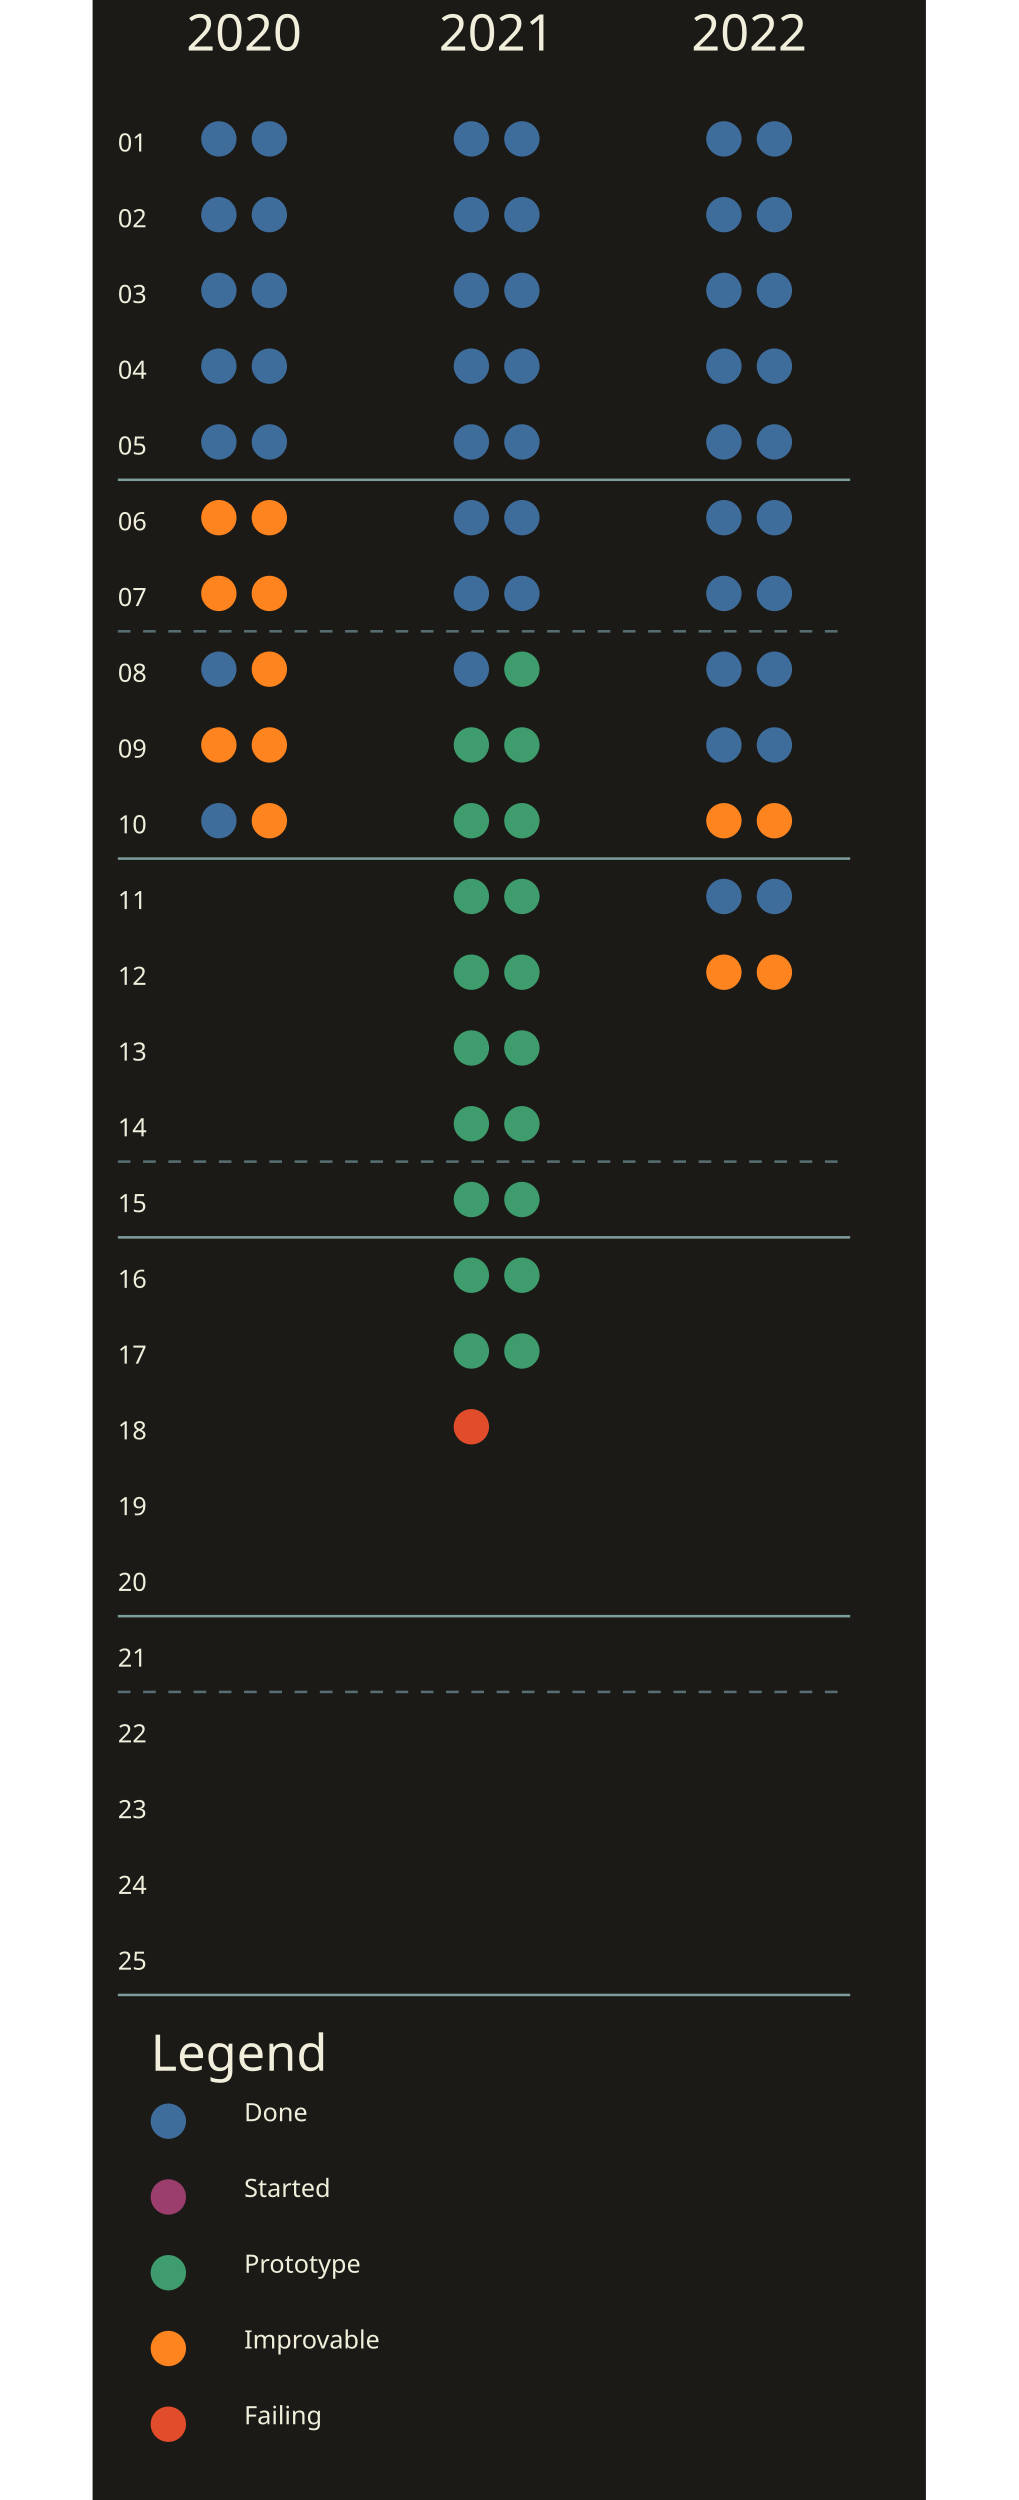
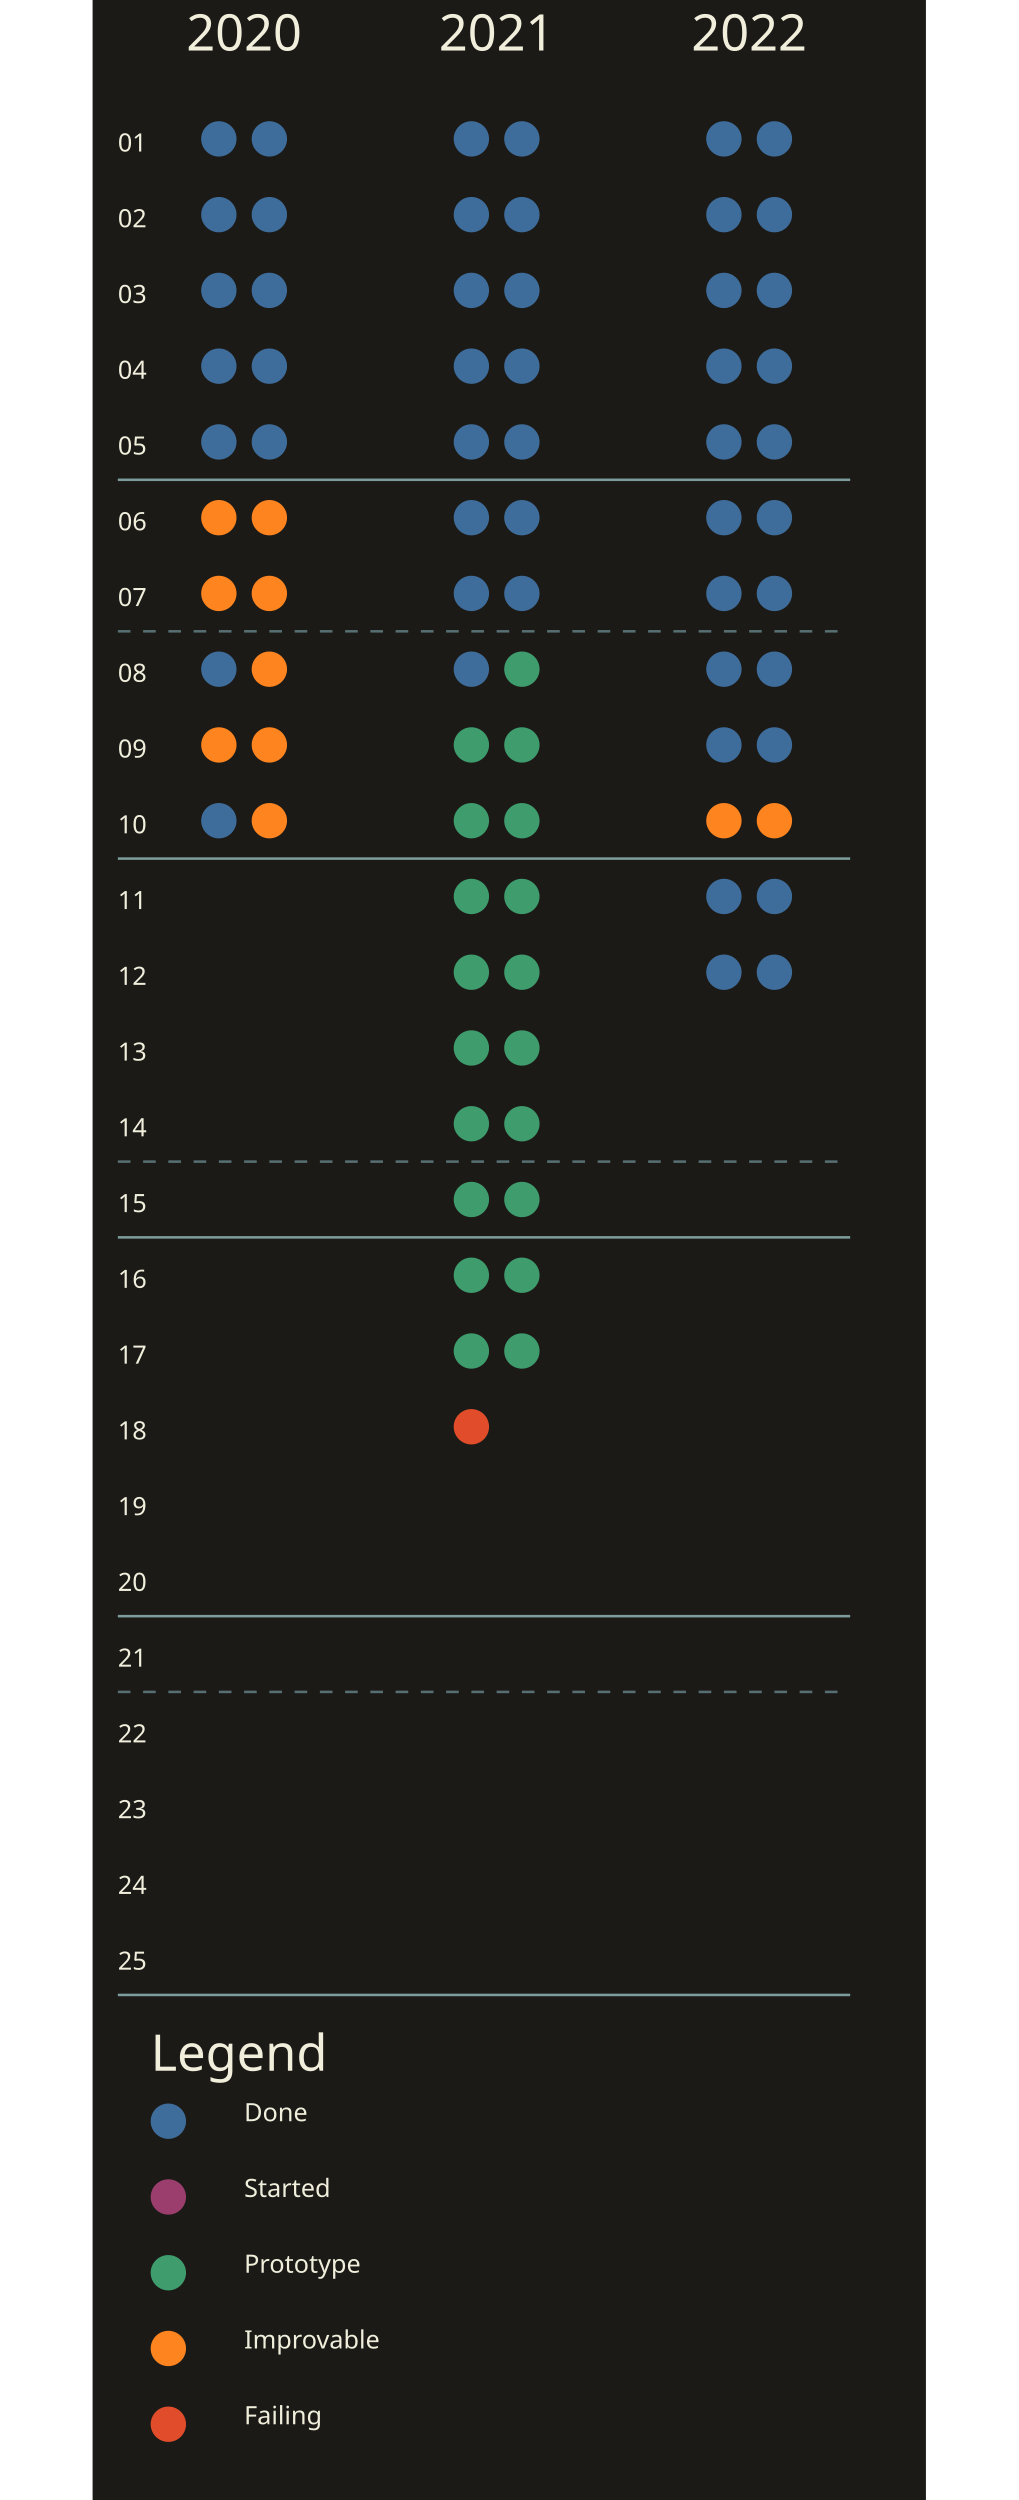
<svg xmlns="http://www.w3.org/2000/svg" height="810" style="font-family: 'Recursive', sans-serif;" viewBox="0 0 330 990" width="330">
  <defs>
    <style>
@font-face {
    font-family: 'Recursive';
    src: url('https://fonts.googleapis.com/css2?family=Recursive:wght,CASL@500,1&amp;display=swap');
  }
</style>
  </defs>
  <rect fill="#1b1a17" height="100%" width="100%" />
  <text fill="#F1EFDC" font-size="20" text-anchor="middle" x="60" y="20">
2020
</text>
  <circle cx="50" cy="55" fill="#3e6d9c" r="7" />
  <circle cx="70" cy="55" fill="#3e6d9c" r="7" />
  <circle cx="50" cy="85" fill="#3e6d9c" r="7" />
  <circle cx="70" cy="85" fill="#3e6d9c" r="7" />
  <circle cx="50" cy="115" fill="#3e6d9c" r="7" />
  <circle cx="70" cy="115" fill="#3e6d9c" r="7" />
  <circle cx="50" cy="145" fill="#3e6d9c" r="7" />
  <circle cx="70" cy="145" fill="#3e6d9c" r="7" />
  <circle cx="50" cy="175" fill="#3e6d9c" r="7" />
  <circle cx="70" cy="175" fill="#3e6d9c" r="7" />
  <circle cx="50" cy="205" fill="#fd841f" r="7" />
  <circle cx="70" cy="205" fill="#fd841f" r="7" />
  <circle cx="50" cy="235" fill="#fd841f" r="7" />
  <circle cx="70" cy="235" fill="#fd841f" r="7" />
  <circle cx="50" cy="265" fill="#3e6d9c" r="7" />
  <circle cx="70" cy="265" fill="#fd841f" r="7" />
  <circle cx="50" cy="295" fill="#fd841f" r="7" />
  <circle cx="70" cy="295" fill="#fd841f" r="7" />
  <circle cx="50" cy="325" fill="#3e6d9c" r="7" />
  <circle cx="70" cy="325" fill="#fd841f" r="7" />
  <text fill="#F1EFDC" font-size="20" text-anchor="middle" x="160" y="20">
2021
</text>
  <circle cx="150" cy="55" fill="#3e6d9c" r="7" />
  <circle cx="170" cy="55" fill="#3e6d9c" r="7" />
  <circle cx="150" cy="85" fill="#3e6d9c" r="7" />
  <circle cx="170" cy="85" fill="#3e6d9c" r="7" />
  <circle cx="150" cy="115" fill="#3e6d9c" r="7" />
  <circle cx="170" cy="115" fill="#3e6d9c" r="7" />
  <circle cx="150" cy="145" fill="#3e6d9c" r="7" />
  <circle cx="170" cy="145" fill="#3e6d9c" r="7" />
  <circle cx="150" cy="175" fill="#3e6d9c" r="7" />
  <circle cx="170" cy="175" fill="#3e6d9c" r="7" />
  <circle cx="150" cy="205" fill="#3e6d9c" r="7" />
  <circle cx="170" cy="205" fill="#3e6d9c" r="7" />
  <circle cx="150" cy="235" fill="#3e6d9c" r="7" />
  <circle cx="170" cy="235" fill="#3e6d9c" r="7" />
  <circle cx="150" cy="265" fill="#3e6d9c" r="7" />
  <circle cx="170" cy="265" fill="#3e9c6d" r="7" />
  <circle cx="150" cy="295" fill="#3e9c6d" r="7" />
  <circle cx="170" cy="295" fill="#3e9c6d" r="7" />
  <circle cx="150" cy="325" fill="#3e9c6d" r="7" />
  <circle cx="170" cy="325" fill="#3e9c6d" r="7" />
  <circle cx="150" cy="355" fill="#3e9c6d" r="7" />
  <circle cx="170" cy="355" fill="#3e9c6d" r="7" />
  <circle cx="150" cy="385" fill="#3e9c6d" r="7" />
  <circle cx="170" cy="385" fill="#3e9c6d" r="7" />
  <circle cx="150" cy="415" fill="#3e9c6d" r="7" />
  <circle cx="170" cy="415" fill="#3e9c6d" r="7" />
  <circle cx="150" cy="445" fill="#3e9c6d" r="7" />
  <circle cx="170" cy="445" fill="#3e9c6d" r="7" />
  <circle cx="150" cy="475" fill="#3e9c6d" r="7" />
  <circle cx="170" cy="475" fill="#3e9c6d" r="7" />
  <circle cx="150" cy="505" fill="#3e9c6d" r="7" />
  <circle cx="170" cy="505" fill="#3e9c6d" r="7" />
  <circle cx="150" cy="535" fill="#3e9c6d" r="7" />
  <circle cx="170" cy="535" fill="#3e9c6d" r="7" />
  <circle cx="150" cy="565" fill="#e14d2a" r="7" />
  <text fill="#F1EFDC" font-size="20" text-anchor="middle" x="260" y="20">
2022
</text>
  <circle cx="250" cy="55" fill="#3e6d9c" r="7" />
  <circle cx="270" cy="55" fill="#3e6d9c" r="7" />
  <circle cx="250" cy="85" fill="#3e6d9c" r="7" />
  <circle cx="270" cy="85" fill="#3e6d9c" r="7" />
  <circle cx="250" cy="115" fill="#3e6d9c" r="7" />
  <circle cx="270" cy="115" fill="#3e6d9c" r="7" />
  <circle cx="250" cy="145" fill="#3e6d9c" r="7" />
  <circle cx="270" cy="145" fill="#3e6d9c" r="7" />
  <circle cx="250" cy="175" fill="#3e6d9c" r="7" />
  <circle cx="270" cy="175" fill="#3e6d9c" r="7" />
  <circle cx="250" cy="205" fill="#3e6d9c" r="7" />
  <circle cx="270" cy="205" fill="#3e6d9c" r="7" />
  <circle cx="250" cy="235" fill="#3e6d9c" r="7" />
  <circle cx="270" cy="235" fill="#3e6d9c" r="7" />
  <circle cx="250" cy="265" fill="#3e6d9c" r="7" />
  <circle cx="270" cy="265" fill="#3e6d9c" r="7" />
  <circle cx="250" cy="295" fill="#3e6d9c" r="7" />
  <circle cx="270" cy="295" fill="#3e6d9c" r="7" />
  <circle cx="250" cy="325" fill="#fd841f" r="7" />
  <circle cx="270" cy="325" fill="#fd841f" r="7" />
  <circle cx="250" cy="355" fill="#3e6d9c" r="7" />
  <circle cx="270" cy="355" fill="#3e6d9c" r="7" />
-   <circle cx="250" cy="385" fill="#fd841f" r="7" />
-   <circle cx="270" cy="385" fill="#fd841f" r="7" />
+   <circle cx="250" cy="385" fill="#3e6d9c" r="7" />
+   <circle cx="270" cy="385" fill="#3e6d9c" r="7" />
  <text fill="#F1EFDC" font-size="10" x="10" y="60">
01
</text>
  <text fill="#F1EFDC" font-size="10" x="10" y="90">
02
</text>
  <text fill="#F1EFDC" font-size="10" x="10" y="120">
03
</text>
  <text fill="#F1EFDC" font-size="10" x="10" y="150">
04
</text>
  <text fill="#F1EFDC" font-size="10" x="10" y="180">
05
</text>
  <line stroke="#7D9D9C" x1="10" x2="300" y1="190" y2="190" />
  <text fill="#F1EFDC" font-size="10" x="10" y="210">
06
</text>
  <text fill="#F1EFDC" font-size="10" x="10" y="240">
07
</text>
  <line stroke="#576F72" stroke-dasharray="5,5" x1="10" x2="300" y1="250" y2="250" />
  <text fill="#F1EFDC" font-size="10" x="10" y="270">
08
</text>
  <text fill="#F1EFDC" font-size="10" x="10" y="300">
09
</text>
  <text fill="#F1EFDC" font-size="10" x="10" y="330">
10
</text>
  <line stroke="#7D9D9C" x1="10" x2="300" y1="340" y2="340" />
  <text fill="#F1EFDC" font-size="10" x="10" y="360">
11
</text>
  <text fill="#F1EFDC" font-size="10" x="10" y="390">
12
</text>
  <text fill="#F1EFDC" font-size="10" x="10" y="420">
13
</text>
  <text fill="#F1EFDC" font-size="10" x="10" y="450">
14
</text>
  <line stroke="#576F72" stroke-dasharray="5,5" x1="10" x2="300" y1="460" y2="460" />
  <text fill="#F1EFDC" font-size="10" x="10" y="480">
15
</text>
  <line stroke="#7D9D9C" x1="10" x2="300" y1="490" y2="490" />
  <text fill="#F1EFDC" font-size="10" x="10" y="510">
16
</text>
  <text fill="#F1EFDC" font-size="10" x="10" y="540">
17
</text>
  <text fill="#F1EFDC" font-size="10" x="10" y="570">
18
</text>
  <text fill="#F1EFDC" font-size="10" x="10" y="600">
19
</text>
  <text fill="#F1EFDC" font-size="10" x="10" y="630">
20
</text>
  <line stroke="#7D9D9C" x1="10" x2="300" y1="640" y2="640" />
  <text fill="#F1EFDC" font-size="10" x="10" y="660">
21
</text>
  <line stroke="#576F72" stroke-dasharray="5,5" x1="10" x2="300" y1="670" y2="670" />
  <text fill="#F1EFDC" font-size="10" x="10" y="690">
22
</text>
  <text fill="#F1EFDC" font-size="10" x="10" y="720">
23
</text>
  <text fill="#F1EFDC" font-size="10" x="10" y="750">
24
</text>
  <text fill="#F1EFDC" font-size="10" x="10" y="780">
25
</text>
  <line stroke="#7D9D9C" x1="10" x2="300" y1="790" y2="790" />
  <text fill="#F1EFDC" font-size="20" text-anchor="left" x="23" y="820">
Legend
</text>
  <circle cx="30" cy="840" fill="#3e6d9c" r="7" />
  <text fill="#F1EFDC" font-size="10" x="60" y="840">

Done

</text>
  <circle cx="30" cy="870" fill="#9c3e6d" r="7" />
  <text fill="#F1EFDC" font-size="10" x="60" y="870">

Started

</text>
  <circle cx="30" cy="900" fill="#3e9c6d" r="7" />
  <text fill="#F1EFDC" font-size="10" x="60" y="900">

Prototype

</text>
  <circle cx="30" cy="930" fill="#fd841f" r="7" />
  <text fill="#F1EFDC" font-size="10" x="60" y="930">

Improvable

</text>
  <circle cx="30" cy="960" fill="#e14d2a" r="7" />
  <text fill="#F1EFDC" font-size="10" x="60" y="960">

Failing

</text>
</svg>
